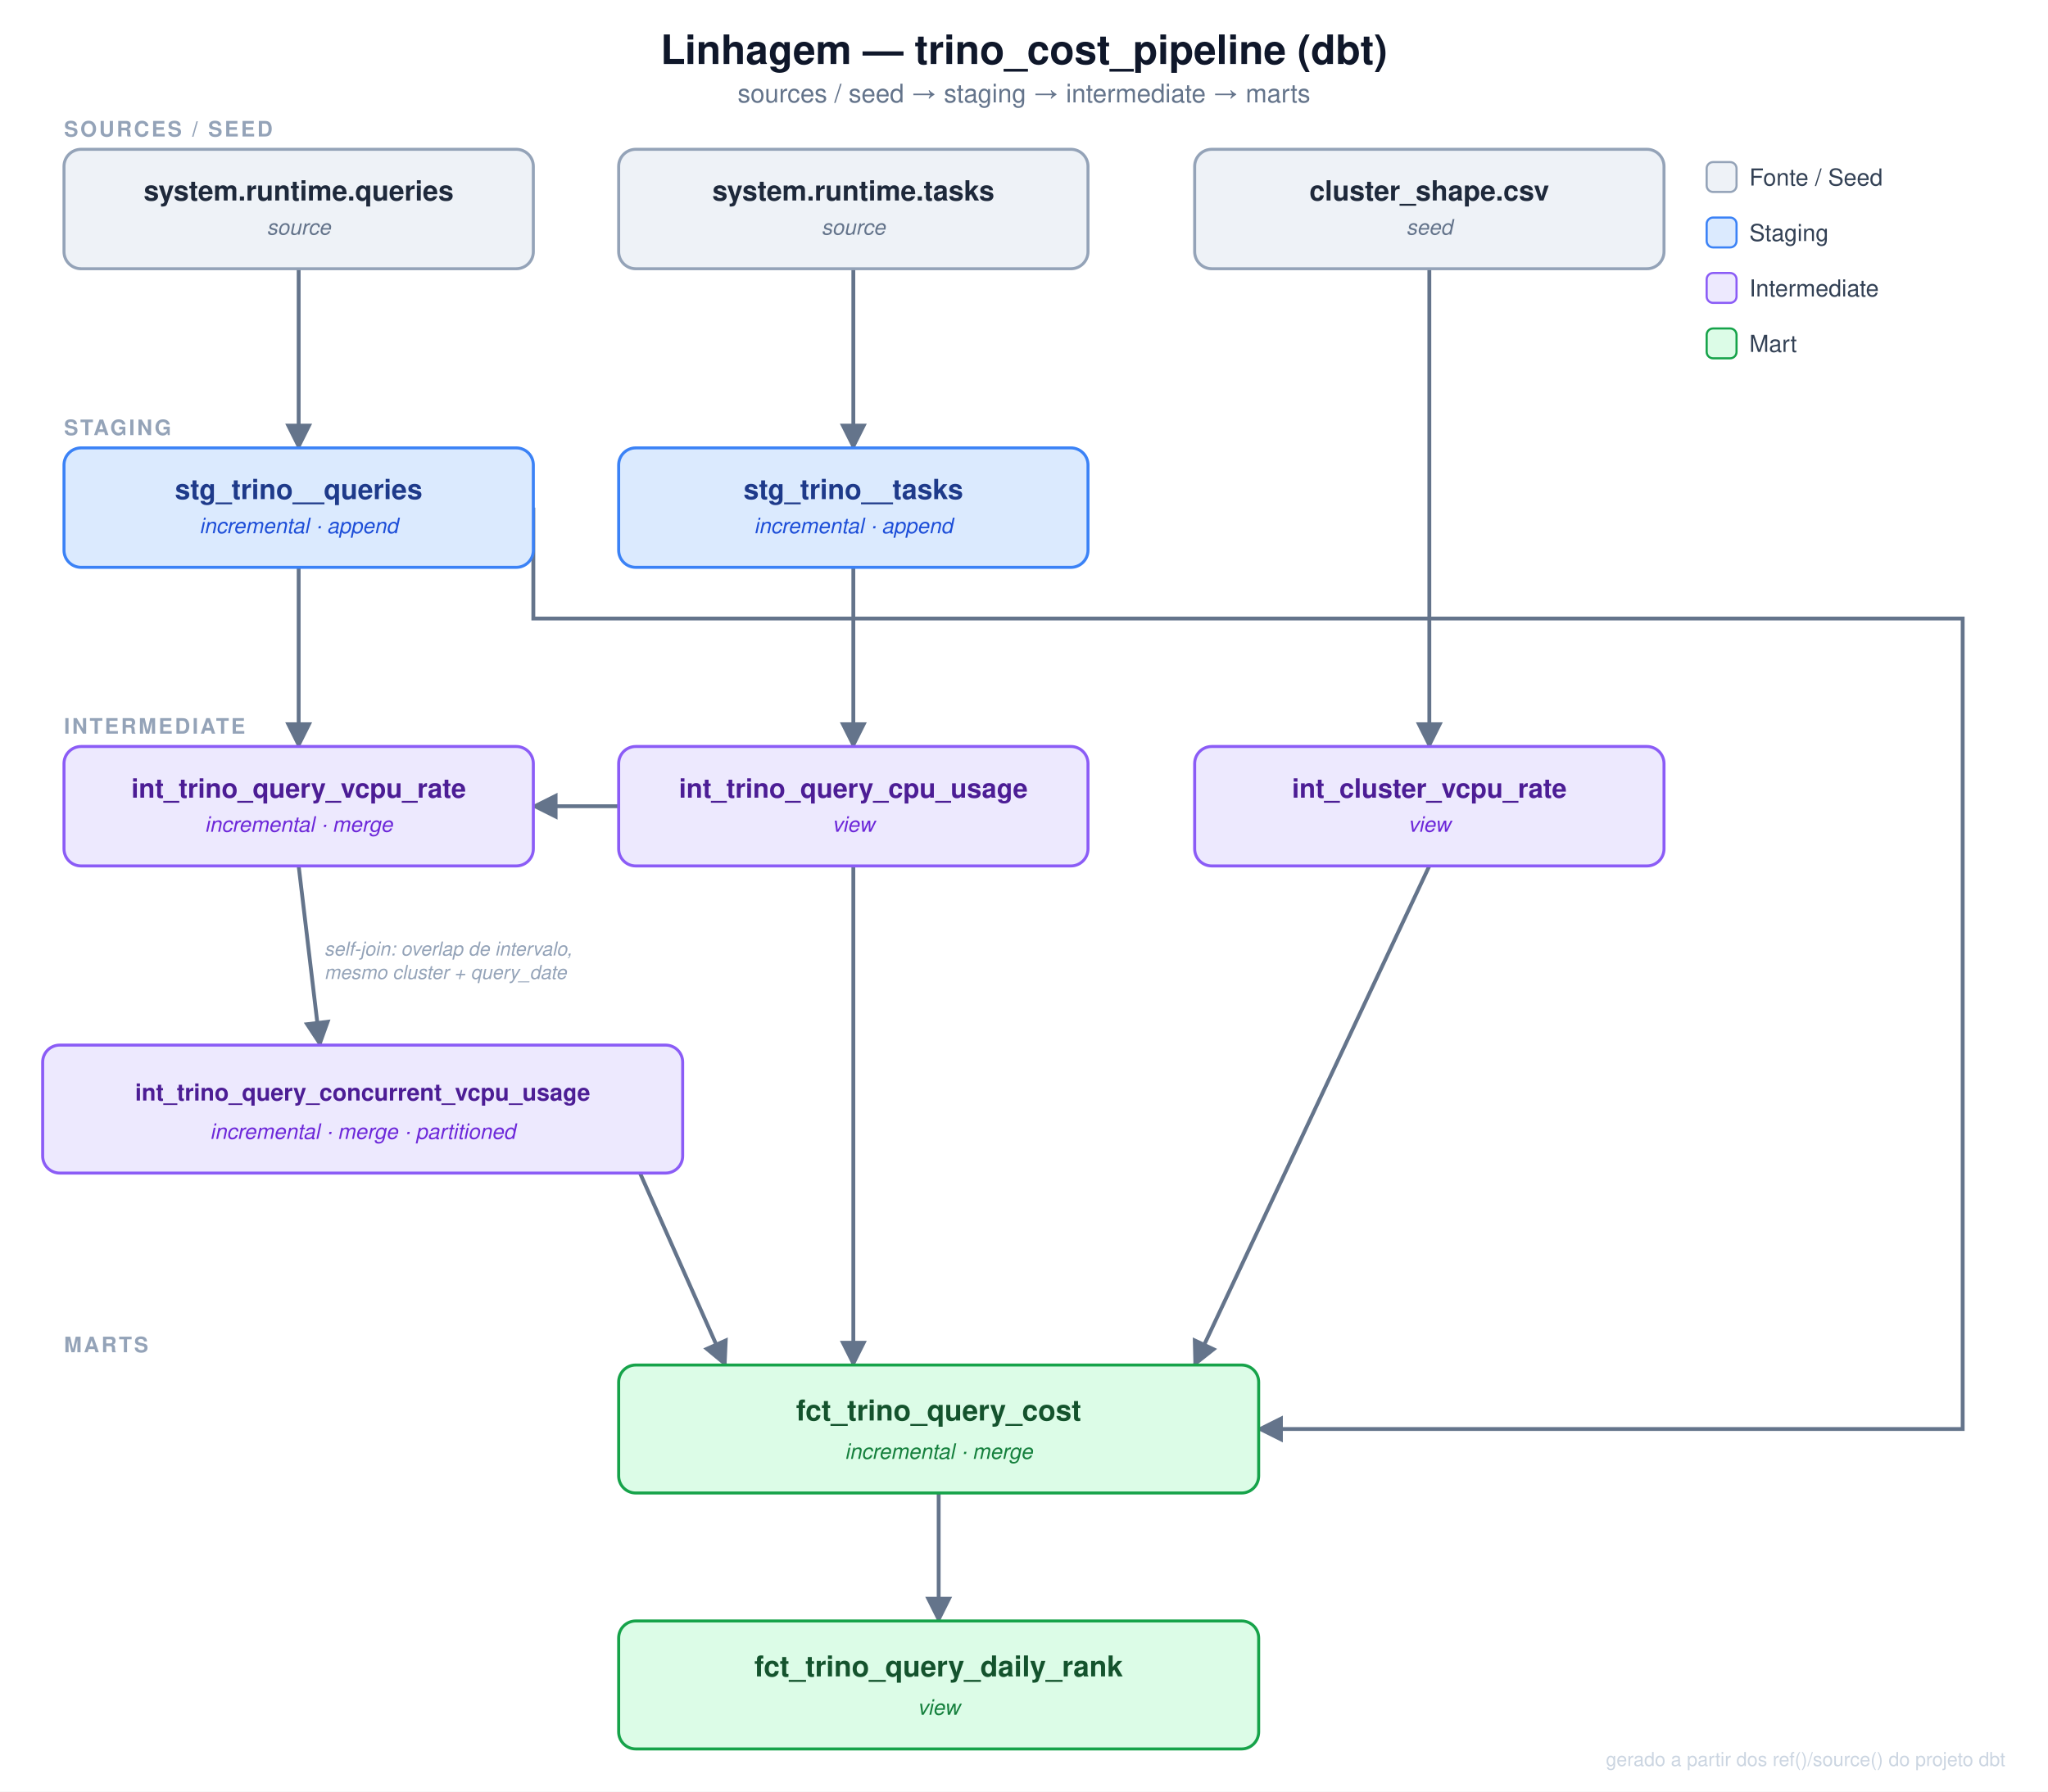
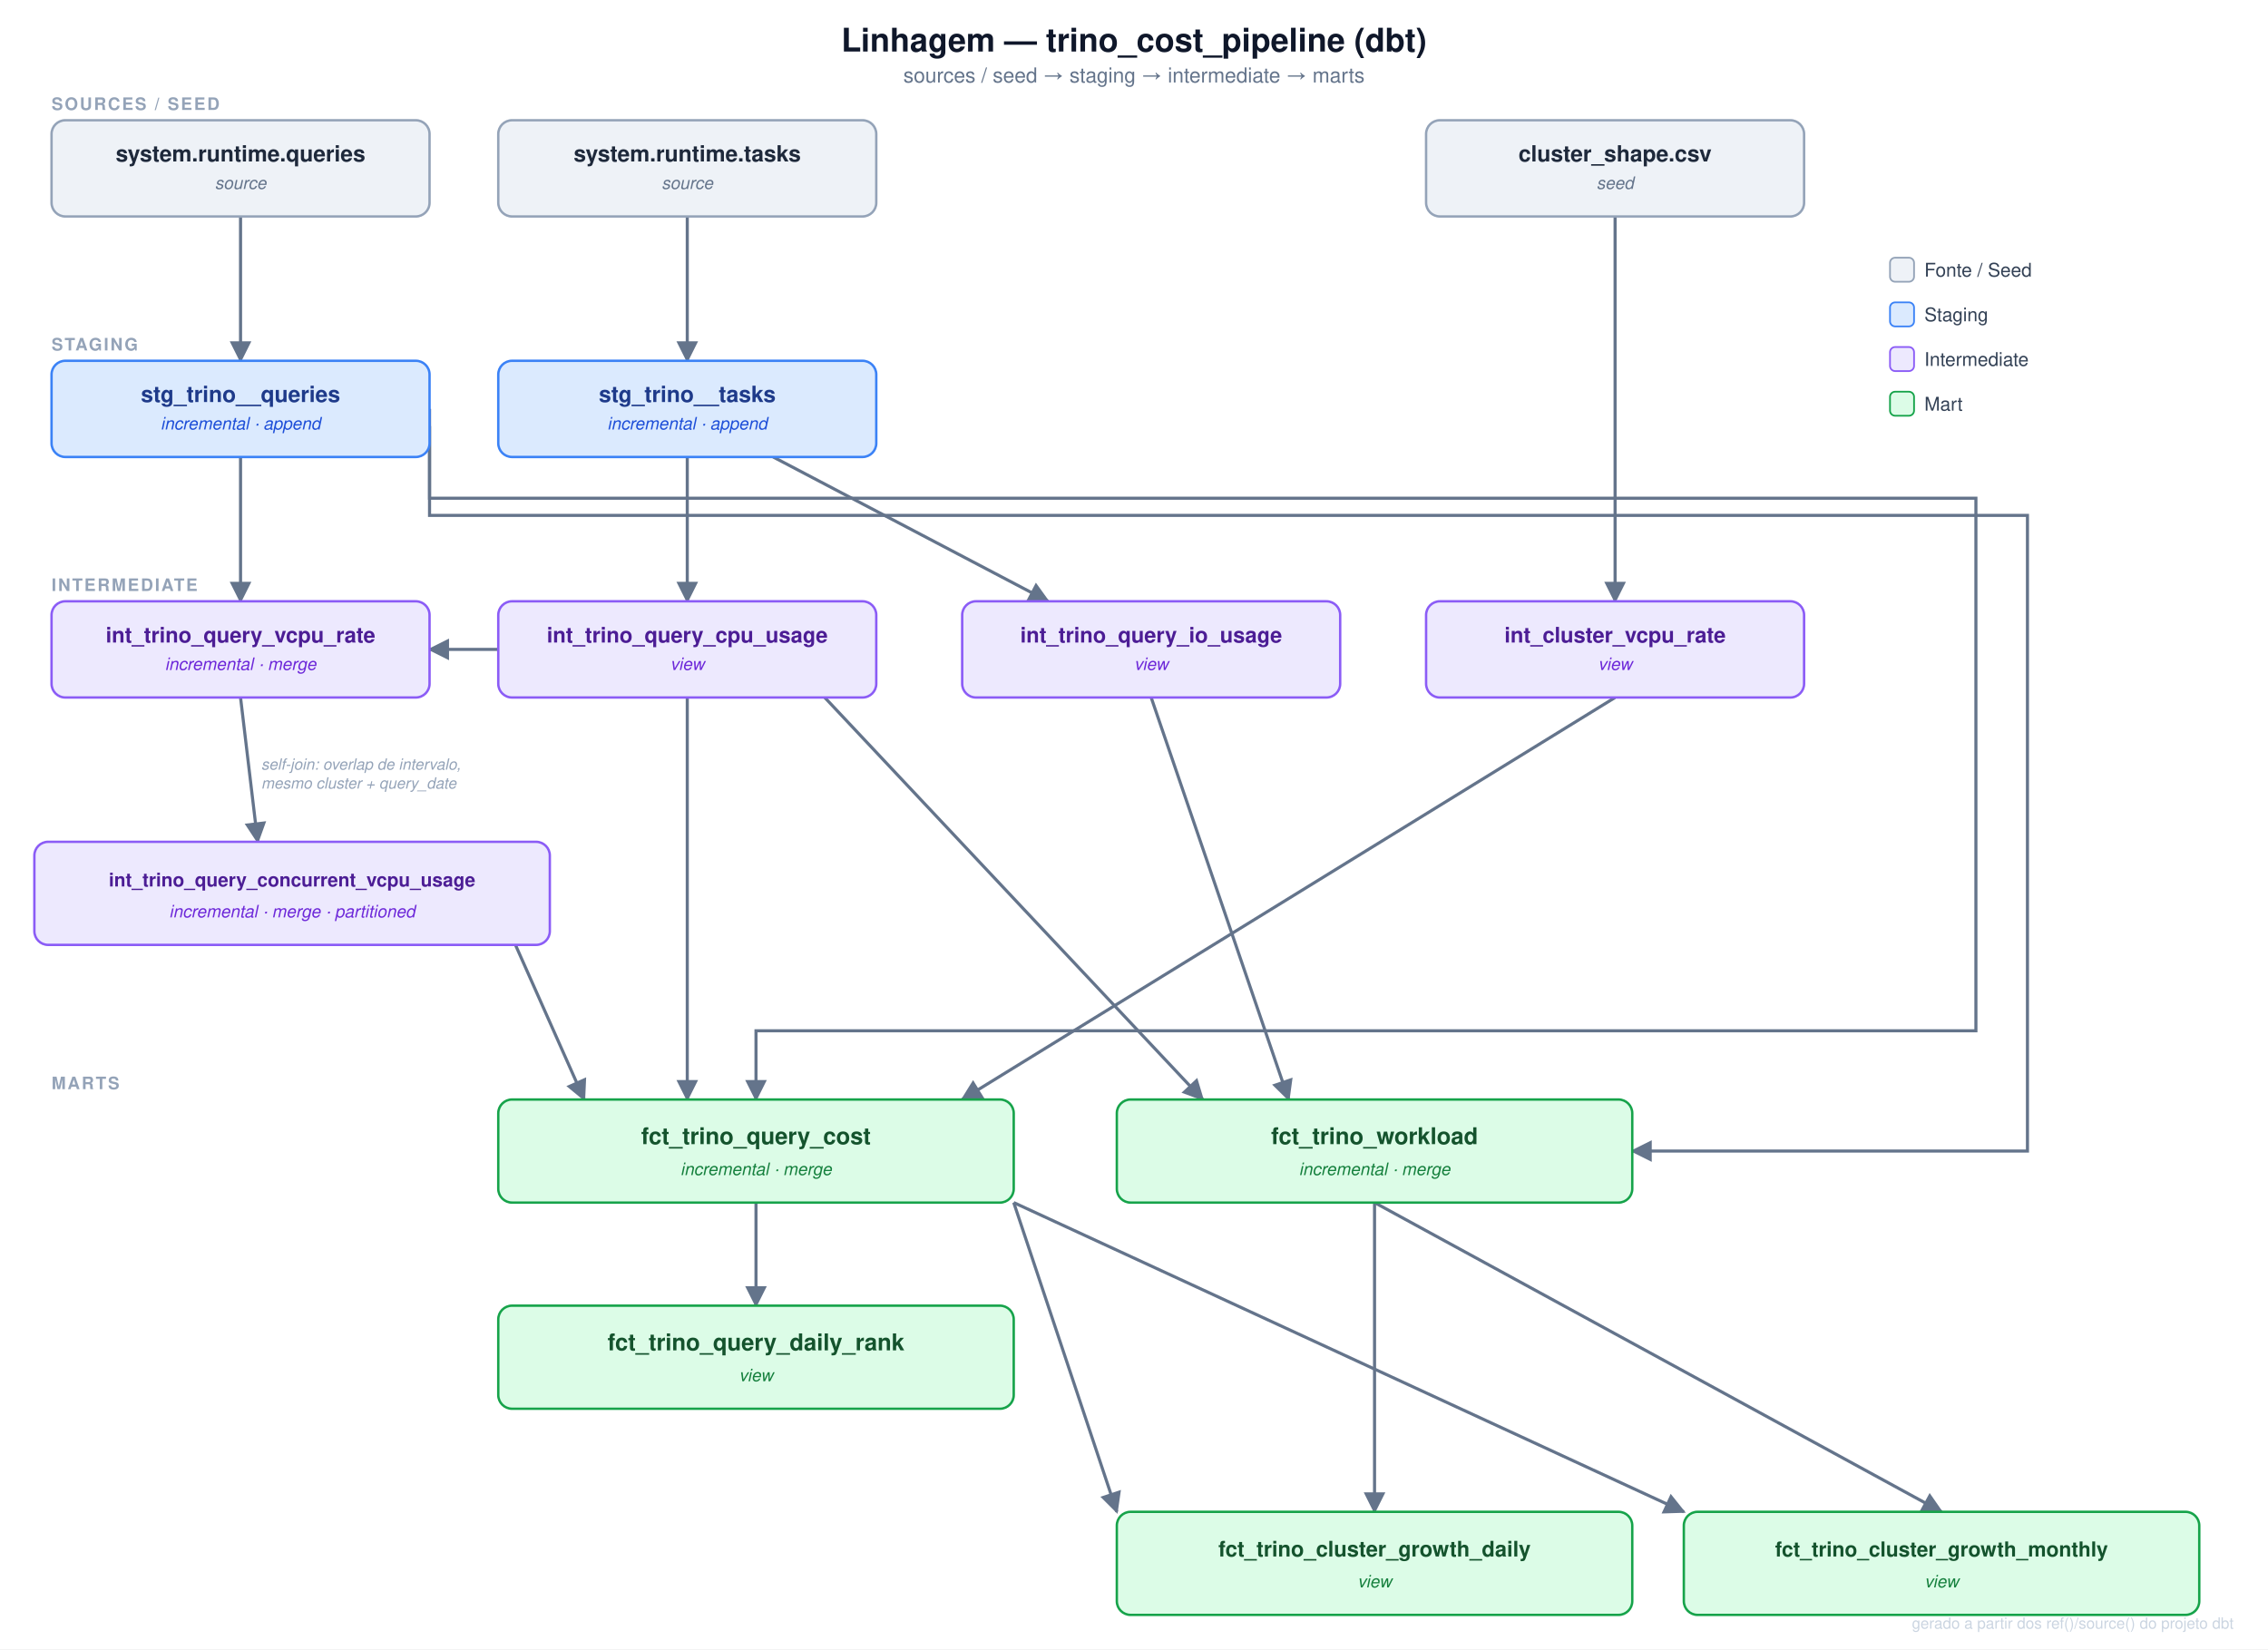
- <svg xmlns="http://www.w3.org/2000/svg" viewBox="0 0 960 840" font-family="-apple-system, Segoe UI, Helvetica, Arial, sans-serif">
+ <svg xmlns="http://www.w3.org/2000/svg" viewBox="0 0 1320 960" font-family="-apple-system, Segoe UI, Helvetica, Arial, sans-serif">
  <defs>
    <marker id="arrow" viewBox="0 0 10 10" refX="9" refY="5" markerWidth="7" markerHeight="7" orient="auto-start-reverse">
      <path d="M0,0 L10,5 L0,10 z" fill="#64748b" />
    </marker>
  </defs>
-   <rect x="0" y="0" width="960" height="840" fill="#ffffff" />
-   <text x="480" y="30" text-anchor="middle" font-size="19" font-weight="700" fill="#0f172a">Linhagem — trino_cost_pipeline (dbt)</text>
-   <text x="480" y="48" text-anchor="middle" font-size="12" fill="#64748b">sources / seed → staging → intermediate → marts</text>
+   <rect x="0" y="0" width="1320" height="960" fill="#ffffff" />
+   <text x="660" y="30" text-anchor="middle" font-size="19" font-weight="700" fill="#0f172a">Linhagem — trino_cost_pipeline (dbt)</text>
+   <text x="660" y="48" text-anchor="middle" font-size="12" fill="#64748b">sources / seed → staging → intermediate → marts</text>
  <text x="30" y="64" font-size="10" letter-spacing="1" fill="#94a3b8" font-weight="600">SOURCES / SEED</text>
  <text x="30" y="204" font-size="10" letter-spacing="1" fill="#94a3b8" font-weight="600">STAGING</text>
  <text x="30" y="344" font-size="10" letter-spacing="1" fill="#94a3b8" font-weight="600">INTERMEDIATE</text>
  <text x="30" y="634" font-size="10" letter-spacing="1" fill="#94a3b8" font-weight="600">MARTS</text>
  <g stroke="#64748b" stroke-width="1.8" fill="none">
    <line x1="140" y1="126" x2="140" y2="210" marker-end="url(#arrow)" />
    <line x1="400" y1="126" x2="400" y2="210" marker-end="url(#arrow)" />
-     <line x1="670" y1="126" x2="670" y2="350" marker-end="url(#arrow)" />
+     <line x1="940" y1="126" x2="940" y2="350" marker-end="url(#arrow)" />
    <line x1="140" y1="266" x2="140" y2="350" marker-end="url(#arrow)" />
    <line x1="400" y1="266" x2="400" y2="350" marker-end="url(#arrow)" />
+     <line x1="450" y1="266" x2="610" y2="350" marker-end="url(#arrow)" />
    <line x1="290" y1="378" x2="250" y2="378" marker-end="url(#arrow)" />
    <line x1="140" y1="406" x2="150" y2="490" marker-end="url(#arrow)" />
    <line x1="300" y1="550" x2="340" y2="640" marker-end="url(#arrow)" />
    <line x1="400" y1="406" x2="400" y2="640" marker-end="url(#arrow)" />
-     <line x1="670" y1="406" x2="560" y2="640" marker-end="url(#arrow)" />
-     <polyline points="250,238 250,290 920,290 920,670 590,670" marker-end="url(#arrow)" />
+     <line x1="940" y1="406" x2="560" y2="640" marker-end="url(#arrow)" />
+     <line x1="480" y1="406" x2="700" y2="640" marker-end="url(#arrow)" />
+     <line x1="670" y1="406" x2="750" y2="640" marker-end="url(#arrow)" />
+     <polyline points="250,238 250,290 1150,290 1150,600 440,600 440,640" marker-end="url(#arrow)" />
+     <polyline points="250,248 250,300 1180,300 1180,670 950,670" marker-end="url(#arrow)" />
    <line x1="440" y1="700" x2="440" y2="760" marker-end="url(#arrow)" />
+     <polyline points="590,700 650,880" marker-end="url(#arrow)" />
+     <polyline points="590,700 980,880" marker-end="url(#arrow)" />
+     <line x1="800" y1="700" x2="800" y2="880" marker-end="url(#arrow)" />
+     <polyline points="800,700 1130,880" marker-end="url(#arrow)" />
  </g>
  <text x="152" y="448" font-size="9" font-style="italic" fill="#94a3b8">self-join: overlap de intervalo,</text>
  <text x="152" y="459" font-size="9" font-style="italic" fill="#94a3b8">mesmo cluster + query_date</text>
  <g>
    <rect x="30" y="70" width="220" height="56" rx="8" fill="#eef2f7" stroke="#94a3b8" stroke-width="1.4" />
    <text x="140" y="94" text-anchor="middle" font-size="13" font-weight="700" fill="#1e293b">system.runtime.queries</text>
    <text x="140" y="110" text-anchor="middle" font-size="10" font-style="italic" fill="#64748b">source</text>
    <rect x="290" y="70" width="220" height="56" rx="8" fill="#eef2f7" stroke="#94a3b8" stroke-width="1.4" />
    <text x="400" y="94" text-anchor="middle" font-size="13" font-weight="700" fill="#1e293b">system.runtime.tasks</text>
    <text x="400" y="110" text-anchor="middle" font-size="10" font-style="italic" fill="#64748b">source</text>
-     <rect x="560" y="70" width="220" height="56" rx="8" fill="#eef2f7" stroke="#94a3b8" stroke-width="1.4" />
-     <text x="670" y="94" text-anchor="middle" font-size="13" font-weight="700" fill="#1e293b">cluster_shape.csv</text>
-     <text x="670" y="110" text-anchor="middle" font-size="10" font-style="italic" fill="#64748b">seed</text>
+     <rect x="830" y="70" width="220" height="56" rx="8" fill="#eef2f7" stroke="#94a3b8" stroke-width="1.4" />
+     <text x="940" y="94" text-anchor="middle" font-size="13" font-weight="700" fill="#1e293b">cluster_shape.csv</text>
+     <text x="940" y="110" text-anchor="middle" font-size="10" font-style="italic" fill="#64748b">seed</text>
  </g>
  <g>
    <rect x="30" y="210" width="220" height="56" rx="8" fill="#dbeafe" stroke="#3b82f6" stroke-width="1.4" />
    <text x="140" y="234" text-anchor="middle" font-size="13" font-weight="700" fill="#1e3a8a">stg_trino__queries</text>
    <text x="140" y="250" text-anchor="middle" font-size="10" font-style="italic" fill="#1d4ed8">incremental · append</text>
    <rect x="290" y="210" width="220" height="56" rx="8" fill="#dbeafe" stroke="#3b82f6" stroke-width="1.4" />
    <text x="400" y="234" text-anchor="middle" font-size="13" font-weight="700" fill="#1e3a8a">stg_trino__tasks</text>
    <text x="400" y="250" text-anchor="middle" font-size="10" font-style="italic" fill="#1d4ed8">incremental · append</text>
  </g>
  <g>
    <rect x="30" y="350" width="220" height="56" rx="8" fill="#ede9fe" stroke="#8b5cf6" stroke-width="1.4" />
    <text x="140" y="374" text-anchor="middle" font-size="12.5" font-weight="700" fill="#4c1d95">int_trino_query_vcpu_rate</text>
    <text x="140" y="390" text-anchor="middle" font-size="10" font-style="italic" fill="#6d28d9">incremental · merge</text>
    <rect x="290" y="350" width="220" height="56" rx="8" fill="#ede9fe" stroke="#8b5cf6" stroke-width="1.4" />
    <text x="400" y="374" text-anchor="middle" font-size="12.5" font-weight="700" fill="#4c1d95">int_trino_query_cpu_usage</text>
    <text x="400" y="390" text-anchor="middle" font-size="10" font-style="italic" fill="#6d28d9">view</text>
    <rect x="560" y="350" width="220" height="56" rx="8" fill="#ede9fe" stroke="#8b5cf6" stroke-width="1.4" />
-     <text x="670" y="374" text-anchor="middle" font-size="12.5" font-weight="700" fill="#4c1d95">int_cluster_vcpu_rate</text>
+     <text x="670" y="374" text-anchor="middle" font-size="12.5" font-weight="700" fill="#4c1d95">int_trino_query_io_usage</text>
    <text x="670" y="390" text-anchor="middle" font-size="10" font-style="italic" fill="#6d28d9">view</text>
+     <rect x="830" y="350" width="220" height="56" rx="8" fill="#ede9fe" stroke="#8b5cf6" stroke-width="1.4" />
+     <text x="940" y="374" text-anchor="middle" font-size="12.5" font-weight="700" fill="#4c1d95">int_cluster_vcpu_rate</text>
+     <text x="940" y="390" text-anchor="middle" font-size="10" font-style="italic" fill="#6d28d9">view</text>
    <rect x="20" y="490" width="300" height="60" rx="8" fill="#ede9fe" stroke="#8b5cf6" stroke-width="1.4" />
    <text x="170" y="516" text-anchor="middle" font-size="11" font-weight="700" fill="#4c1d95">int_trino_query_concurrent_vcpu_usage</text>
    <text x="170" y="534" text-anchor="middle" font-size="10" font-style="italic" fill="#6d28d9">incremental · merge · partitioned</text>
  </g>
  <g>
    <rect x="290" y="640" width="300" height="60" rx="8" fill="#dcfce7" stroke="#16a34a" stroke-width="1.4" />
    <text x="440" y="666" text-anchor="middle" font-size="13.5" font-weight="700" fill="#14532d">fct_trino_query_cost</text>
    <text x="440" y="684" text-anchor="middle" font-size="10" font-style="italic" fill="#15803d">incremental · merge</text>
+     <rect x="650" y="640" width="300" height="60" rx="8" fill="#dcfce7" stroke="#16a34a" stroke-width="1.4" />
+     <text x="800" y="666" text-anchor="middle" font-size="13.5" font-weight="700" fill="#14532d">fct_trino_workload</text>
+     <text x="800" y="684" text-anchor="middle" font-size="10" font-style="italic" fill="#15803d">incremental · merge</text>
    <rect x="290" y="760" width="300" height="60" rx="8" fill="#dcfce7" stroke="#16a34a" stroke-width="1.4" />
    <text x="440" y="786" text-anchor="middle" font-size="13.5" font-weight="700" fill="#14532d">fct_trino_query_daily_rank</text>
    <text x="440" y="804" text-anchor="middle" font-size="10" font-style="italic" fill="#15803d">view</text>
+     <rect x="650" y="880" width="300" height="60" rx="8" fill="#dcfce7" stroke="#16a34a" stroke-width="1.4" />
+     <text x="800" y="906" text-anchor="middle" font-size="12.5" font-weight="700" fill="#14532d">fct_trino_cluster_growth_daily</text>
+     <text x="800" y="924" text-anchor="middle" font-size="10" font-style="italic" fill="#15803d">view</text>
+     <rect x="980" y="880" width="300" height="60" rx="8" fill="#dcfce7" stroke="#16a34a" stroke-width="1.4" />
+     <text x="1130" y="906" text-anchor="middle" font-size="12" font-weight="700" fill="#14532d">fct_trino_cluster_growth_monthly</text>
+     <text x="1130" y="924" text-anchor="middle" font-size="10" font-style="italic" fill="#15803d">view</text>
  </g>
  <g font-size="11" fill="#334155">
-     <rect x="800" y="76" width="14" height="14" rx="3" fill="#eef2f7" stroke="#94a3b8" />
-     <text x="820" y="87">Fonte / Seed</text>
-     <rect x="800" y="102" width="14" height="14" rx="3" fill="#dbeafe" stroke="#3b82f6" />
-     <text x="820" y="113">Staging</text>
-     <rect x="800" y="128" width="14" height="14" rx="3" fill="#ede9fe" stroke="#8b5cf6" />
-     <text x="820" y="139">Intermediate</text>
-     <rect x="800" y="154" width="14" height="14" rx="3" fill="#dcfce7" stroke="#16a34a" />
-     <text x="820" y="165">Mart</text>
+     <rect x="1100" y="150" width="14" height="14" rx="3" fill="#eef2f7" stroke="#94a3b8" />
+     <text x="1120" y="161">Fonte / Seed</text>
+     <rect x="1100" y="176" width="14" height="14" rx="3" fill="#dbeafe" stroke="#3b82f6" />
+     <text x="1120" y="187">Staging</text>
+     <rect x="1100" y="202" width="14" height="14" rx="3" fill="#ede9fe" stroke="#8b5cf6" />
+     <text x="1120" y="213">Intermediate</text>
+     <rect x="1100" y="228" width="14" height="14" rx="3" fill="#dcfce7" stroke="#16a34a" />
+     <text x="1120" y="239">Mart</text>
  </g>
-   <text x="940" y="828" text-anchor="end" font-size="9" fill="#cbd5e1">gerado a partir dos ref()/source() do projeto dbt</text>
+   <text x="1300" y="948" text-anchor="end" font-size="9" fill="#cbd5e1">gerado a partir dos ref()/source() do projeto dbt</text>
</svg>
